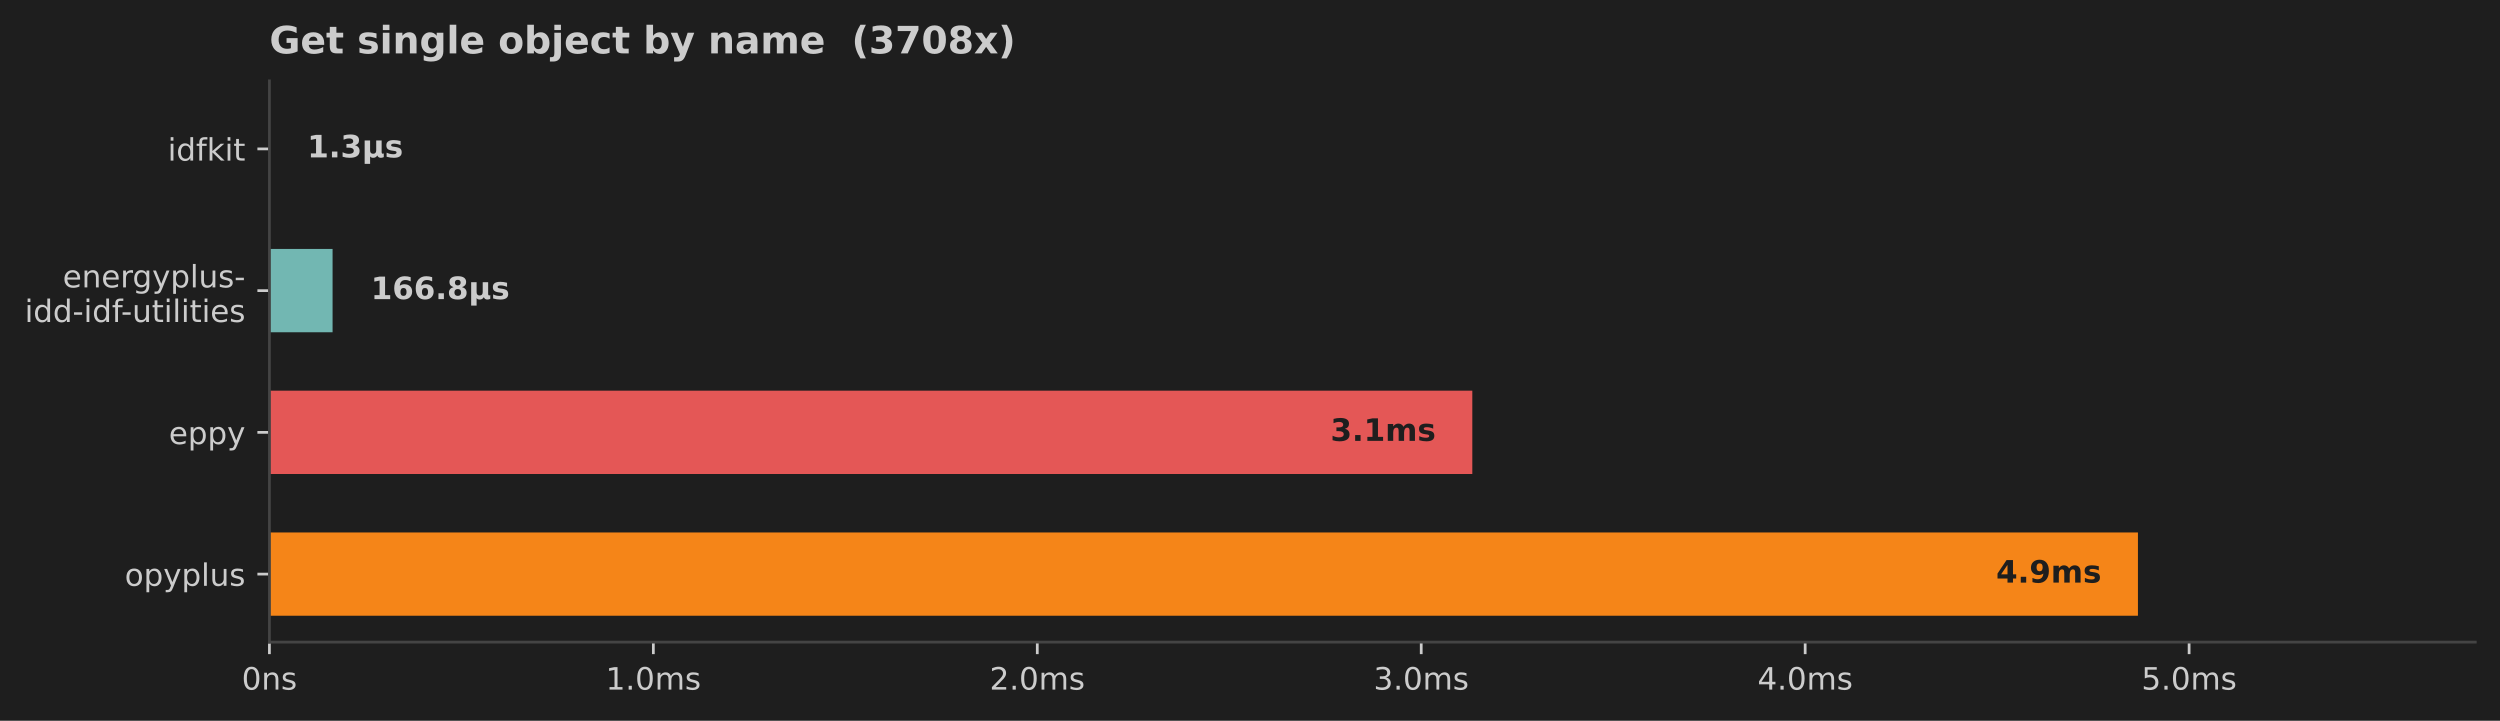
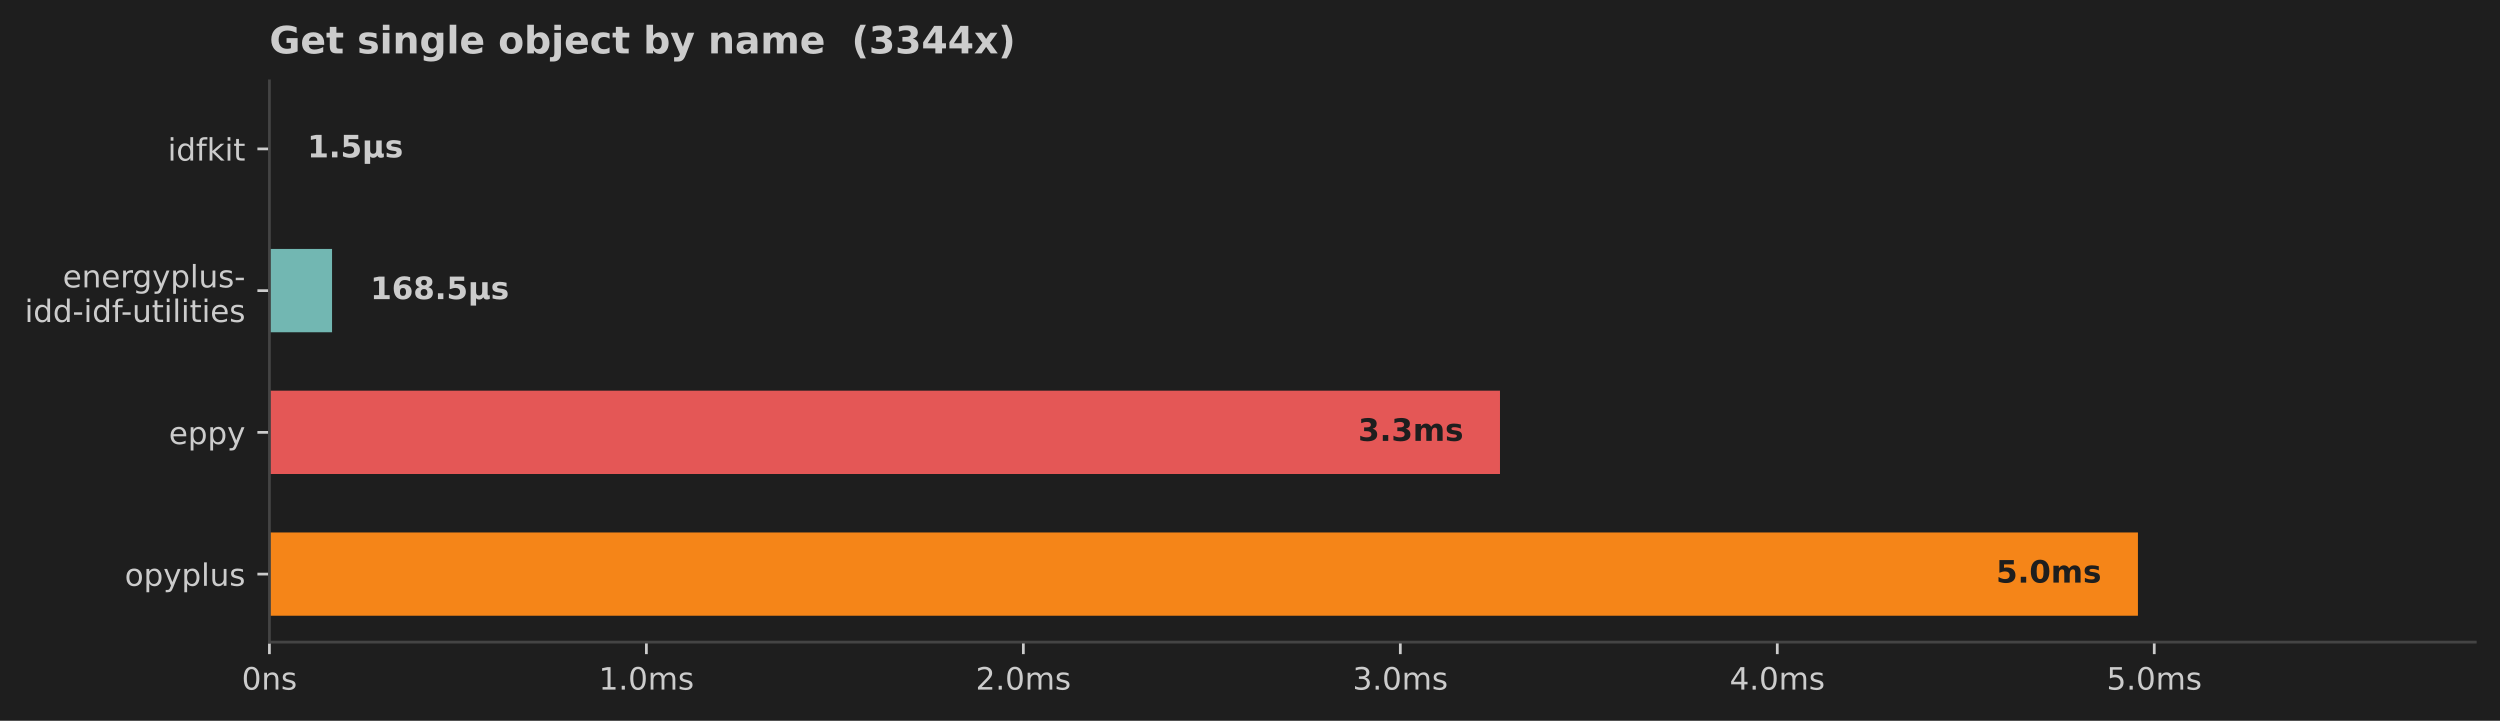
<svg xmlns="http://www.w3.org/2000/svg" xmlns:xlink="http://www.w3.org/1999/xlink" width="728.4pt" height="210pt" viewBox="0 0 728.4 210" version="1.1">
  <defs>
    <style type="text/css">*{stroke-linejoin: round; stroke-linecap: butt}</style>
  </defs>
  <g id="figure_1">
    <g id="patch_1">
      <path d="M 0 210 L 728.4 210 L 728.4 -0 L 0 -0 z " style="fill: #1e1e1e" />
    </g>
    <g id="axes_1">
      <g id="patch_2">
        <path d="M 78.497 187.089 L 721.2 187.089 L 721.2 23.558 L 78.497 23.558 z " style="fill: #1e1e1e" />
      </g>
      <g id="patch_3">
-         <path d="M 78.497 30.992 L 78.643 30.992 L 78.643 55.769 L 78.497 55.769 z " clip-path="url(#pe16ca7ec31)" style="fill: #4c78a8; stroke: #1e1e1e; stroke-width: 0.5; stroke-linejoin: miter" />
+         <path d="M 78.497 30.992 L 78.659 30.992 L 78.659 55.769 L 78.497 55.769 z " clip-path="url(#pc813be7f91)" style="fill: #4c78a8; stroke: #1e1e1e; stroke-width: 0.5; stroke-linejoin: miter" />
      </g>
      <g id="patch_4">
-         <path d="M 78.497 72.287 L 97.15 72.287 L 97.15 97.065 L 78.497 97.065 z " clip-path="url(#pe16ca7ec31)" style="fill: #72b7b2; stroke: #1e1e1e; stroke-width: 0.5; stroke-linejoin: miter" />
+         <path d="M 78.497 72.287 L 96.998 72.287 L 96.998 97.065 L 78.497 97.065 z " clip-path="url(#pc813be7f91)" style="fill: #72b7b2; stroke: #1e1e1e; stroke-width: 0.5; stroke-linejoin: miter" />
      </g>
      <g id="patch_5">
-         <path d="M 78.497 113.583 L 429.224 113.583 L 429.224 138.36 L 78.497 138.36 z " clip-path="url(#pe16ca7ec31)" style="fill: #e45756; stroke: #1e1e1e; stroke-width: 0.5; stroke-linejoin: miter" />
+         <path d="M 78.497 113.583 L 437.286 113.583 L 437.286 138.36 L 78.497 138.36 z " clip-path="url(#pc813be7f91)" style="fill: #e45756; stroke: #1e1e1e; stroke-width: 0.5; stroke-linejoin: miter" />
      </g>
      <g id="patch_6">
-         <path d="M 78.497 154.879 L 623.16 154.879 L 623.16 179.656 L 78.497 179.656 z " clip-path="url(#pe16ca7ec31)" style="fill: #f58518; stroke: #1e1e1e; stroke-width: 0.5; stroke-linejoin: miter" />
+         <path d="M 78.497 154.879 L 623.16 154.879 L 623.16 179.656 L 78.497 179.656 z " clip-path="url(#pc813be7f91)" style="fill: #f58518; stroke: #1e1e1e; stroke-width: 0.5; stroke-linejoin: miter" />
      </g>
      <g id="matplotlib.axis_1">
        <g id="xtick_1">
          <g id="line2d_1">
            <defs>
-               <path id="m405a6fb493" d="M 0 0 L 0 3.5 " style="stroke: #cccccc; stroke-width: 0.8" />
+               <path id="m9920b7fbab" d="M 0 0 L 0 3.5 " style="stroke: #cccccc; stroke-width: 0.8" />
            </defs>
            <g>
-               <use xlink:href="#m405a6fb493" x="78.497" y="187.089" style="fill: #cccccc; stroke: #cccccc; stroke-width: 0.8" />
+               <use xlink:href="#m9920b7fbab" x="78.497" y="187.089" style="fill: #cccccc; stroke: #cccccc; stroke-width: 0.8" />
            </g>
          </g>
          <g id="text_1">
            <g style="fill: #cccccc" transform="translate(70.43734 200.9278) scale(0.09 -0.09)">
              <defs>
                <path id="DejaVuSans-30" d="M 2034 4250 Q 1547 4250 1301 3770 Q 1056 3291 1056 2328 Q 1056 1369 1301 889 Q 1547 409 2034 409 Q 2525 409 2770 889 Q 3016 1369 3016 2328 Q 3016 3291 2770 3770 Q 2525 4250 2034 4250 z M 2034 4750 Q 2819 4750 3233 4129 Q 3647 3509 3647 2328 Q 3647 1150 3233 529 Q 2819 -91 2034 -91 Q 1250 -91 836 529 Q 422 1150 422 2328 Q 422 3509 836 4129 Q 1250 4750 2034 4750 z " transform="scale(0.015625)" />
                <path id="DejaVuSans-6e" d="M 3513 2113 L 3513 0 L 2938 0 L 2938 2094 Q 2938 2591 2744 2837 Q 2550 3084 2163 3084 Q 1697 3084 1428 2787 Q 1159 2491 1159 1978 L 1159 0 L 581 0 L 581 3500 L 1159 3500 L 1159 2956 Q 1366 3272 1645 3428 Q 1925 3584 2291 3584 Q 2894 3584 3203 3211 Q 3513 2838 3513 2113 z " transform="scale(0.015625)" />
                <path id="DejaVuSans-73" d="M 2834 3397 L 2834 2853 Q 2591 2978 2328 3040 Q 2066 3103 1784 3103 Q 1356 3103 1142 2972 Q 928 2841 928 2578 Q 928 2378 1081 2264 Q 1234 2150 1697 2047 L 1894 2003 Q 2506 1872 2764 1633 Q 3022 1394 3022 966 Q 3022 478 2636 193 Q 2250 -91 1575 -91 Q 1294 -91 989 -36 Q 684 19 347 128 L 347 722 Q 666 556 975 473 Q 1284 391 1588 391 Q 1994 391 2212 530 Q 2431 669 2431 922 Q 2431 1156 2273 1281 Q 2116 1406 1581 1522 L 1381 1569 Q 847 1681 609 1914 Q 372 2147 372 2553 Q 372 3047 722 3315 Q 1072 3584 1716 3584 Q 2034 3584 2315 3537 Q 2597 3491 2834 3397 z " transform="scale(0.015625)" />
              </defs>
              <use xlink:href="#DejaVuSans-30" />
              <use xlink:href="#DejaVuSans-6e" transform="translate(63.62305 0)" />
              <use xlink:href="#DejaVuSans-73" transform="translate(127.002 0)" />
            </g>
          </g>
        </g>
        <g id="xtick_2">
          <g id="line2d_2">
            <g>
-               <use xlink:href="#m405a6fb493" x="190.361" y="187.089" style="fill: #cccccc; stroke: #cccccc; stroke-width: 0.8" />
+               <use xlink:href="#m9920b7fbab" x="188.33" y="187.089" style="fill: #cccccc; stroke: #cccccc; stroke-width: 0.8" />
            </g>
          </g>
          <g id="text_2">
-             <g style="fill: #cccccc" transform="translate(176.477 200.9278) scale(0.09 -0.09)">
+             <g style="fill: #cccccc" transform="translate(174.4464 200.9278) scale(0.09 -0.09)">
              <defs>
                <path id="DejaVuSans-31" d="M 794 531 L 1825 531 L 1825 4091 L 703 3866 L 703 4441 L 1819 4666 L 2450 4666 L 2450 531 L 3481 531 L 3481 0 L 794 0 L 794 531 z " transform="scale(0.015625)" />
                <path id="DejaVuSans-2e" d="M 684 794 L 1344 794 L 1344 0 L 684 0 L 684 794 z " transform="scale(0.015625)" />
                <path id="DejaVuSans-6d" d="M 3328 2828 Q 3544 3216 3844 3400 Q 4144 3584 4550 3584 Q 5097 3584 5394 3201 Q 5691 2819 5691 2113 L 5691 0 L 5113 0 L 5113 2094 Q 5113 2597 4934 2840 Q 4756 3084 4391 3084 Q 3944 3084 3684 2787 Q 3425 2491 3425 1978 L 3425 0 L 2847 0 L 2847 2094 Q 2847 2600 2669 2842 Q 2491 3084 2119 3084 Q 1678 3084 1418 2786 Q 1159 2488 1159 1978 L 1159 0 L 581 0 L 581 3500 L 1159 3500 L 1159 2956 Q 1356 3278 1631 3431 Q 1906 3584 2284 3584 Q 2666 3584 2933 3390 Q 3200 3197 3328 2828 z " transform="scale(0.015625)" />
              </defs>
              <use xlink:href="#DejaVuSans-31" />
              <use xlink:href="#DejaVuSans-2e" transform="translate(63.62305 0)" />
              <use xlink:href="#DejaVuSans-30" transform="translate(95.41016 0)" />
              <use xlink:href="#DejaVuSans-6d" transform="translate(159.0332 0)" />
              <use xlink:href="#DejaVuSans-73" transform="translate(256.4453 0)" />
            </g>
          </g>
        </g>
        <g id="xtick_3">
          <g id="line2d_3">
            <g>
-               <use xlink:href="#m405a6fb493" x="302.225" y="187.089" style="fill: #cccccc; stroke: #cccccc; stroke-width: 0.8" />
+               <use xlink:href="#m9920b7fbab" x="298.164" y="187.089" style="fill: #cccccc; stroke: #cccccc; stroke-width: 0.8" />
            </g>
          </g>
          <g id="text_3">
-             <g style="fill: #cccccc" transform="translate(288.3413 200.9278) scale(0.09 -0.09)">
+             <g style="fill: #cccccc" transform="translate(284.2801 200.9278) scale(0.09 -0.09)">
              <defs>
                <path id="DejaVuSans-32" d="M 1228 531 L 3431 531 L 3431 0 L 469 0 L 469 531 Q 828 903 1448 1529 Q 2069 2156 2228 2338 Q 2531 2678 2651 2914 Q 2772 3150 2772 3378 Q 2772 3750 2511 3984 Q 2250 4219 1831 4219 Q 1534 4219 1204 4116 Q 875 4013 500 3803 L 500 4441 Q 881 4594 1212 4672 Q 1544 4750 1819 4750 Q 2544 4750 2975 4387 Q 3406 4025 3406 3419 Q 3406 3131 3298 2873 Q 3191 2616 2906 2266 Q 2828 2175 2409 1742 Q 1991 1309 1228 531 z " transform="scale(0.015625)" />
              </defs>
              <use xlink:href="#DejaVuSans-32" />
              <use xlink:href="#DejaVuSans-2e" transform="translate(63.62305 0)" />
              <use xlink:href="#DejaVuSans-30" transform="translate(95.41016 0)" />
              <use xlink:href="#DejaVuSans-6d" transform="translate(159.0332 0)" />
              <use xlink:href="#DejaVuSans-73" transform="translate(256.4453 0)" />
            </g>
          </g>
        </g>
        <g id="xtick_4">
          <g id="line2d_4">
            <g>
-               <use xlink:href="#m405a6fb493" x="414.089" y="187.089" style="fill: #cccccc; stroke: #cccccc; stroke-width: 0.8" />
+               <use xlink:href="#m9920b7fbab" x="407.998" y="187.089" style="fill: #cccccc; stroke: #cccccc; stroke-width: 0.8" />
            </g>
          </g>
          <g id="text_4">
-             <g style="fill: #cccccc" transform="translate(400.2056 200.9278) scale(0.09 -0.09)">
+             <g style="fill: #cccccc" transform="translate(394.1138 200.9278) scale(0.09 -0.09)">
              <defs>
                <path id="DejaVuSans-33" d="M 2597 2516 Q 3050 2419 3304 2112 Q 3559 1806 3559 1356 Q 3559 666 3084 287 Q 2609 -91 1734 -91 Q 1441 -91 1130 -33 Q 819 25 488 141 L 488 750 Q 750 597 1062 519 Q 1375 441 1716 441 Q 2309 441 2620 675 Q 2931 909 2931 1356 Q 2931 1769 2642 2001 Q 2353 2234 1838 2234 L 1294 2234 L 1294 2753 L 1863 2753 Q 2328 2753 2575 2939 Q 2822 3125 2822 3475 Q 2822 3834 2567 4026 Q 2313 4219 1838 4219 Q 1578 4219 1281 4162 Q 984 4106 628 3988 L 628 4550 Q 988 4650 1302 4700 Q 1616 4750 1894 4750 Q 2613 4750 3031 4423 Q 3450 4097 3450 3541 Q 3450 3153 3228 2886 Q 3006 2619 2597 2516 z " transform="scale(0.015625)" />
              </defs>
              <use xlink:href="#DejaVuSans-33" />
              <use xlink:href="#DejaVuSans-2e" transform="translate(63.62305 0)" />
              <use xlink:href="#DejaVuSans-30" transform="translate(95.41016 0)" />
              <use xlink:href="#DejaVuSans-6d" transform="translate(159.0332 0)" />
              <use xlink:href="#DejaVuSans-73" transform="translate(256.4453 0)" />
            </g>
          </g>
        </g>
        <g id="xtick_5">
          <g id="line2d_5">
            <g>
-               <use xlink:href="#m405a6fb493" x="525.954" y="187.089" style="fill: #cccccc; stroke: #cccccc; stroke-width: 0.8" />
+               <use xlink:href="#m9920b7fbab" x="517.831" y="187.089" style="fill: #cccccc; stroke: #cccccc; stroke-width: 0.8" />
            </g>
          </g>
          <g id="text_5">
-             <g style="fill: #cccccc" transform="translate(512.0699 200.9278) scale(0.09 -0.09)">
+             <g style="fill: #cccccc" transform="translate(503.9475 200.9278) scale(0.09 -0.09)">
              <defs>
                <path id="DejaVuSans-34" d="M 2419 4116 L 825 1625 L 2419 1625 L 2419 4116 z M 2253 4666 L 3047 4666 L 3047 1625 L 3713 1625 L 3713 1100 L 3047 1100 L 3047 0 L 2419 0 L 2419 1100 L 313 1100 L 313 1709 L 2253 4666 z " transform="scale(0.015625)" />
              </defs>
              <use xlink:href="#DejaVuSans-34" />
              <use xlink:href="#DejaVuSans-2e" transform="translate(63.62305 0)" />
              <use xlink:href="#DejaVuSans-30" transform="translate(95.41016 0)" />
              <use xlink:href="#DejaVuSans-6d" transform="translate(159.0332 0)" />
              <use xlink:href="#DejaVuSans-73" transform="translate(256.4453 0)" />
            </g>
          </g>
        </g>
        <g id="xtick_6">
          <g id="line2d_6">
            <g>
-               <use xlink:href="#m405a6fb493" x="637.818" y="187.089" style="fill: #cccccc; stroke: #cccccc; stroke-width: 0.8" />
+               <use xlink:href="#m9920b7fbab" x="627.665" y="187.089" style="fill: #cccccc; stroke: #cccccc; stroke-width: 0.8" />
            </g>
          </g>
          <g id="text_6">
-             <g style="fill: #cccccc" transform="translate(623.9342 200.9278) scale(0.09 -0.09)">
+             <g style="fill: #cccccc" transform="translate(613.7812 200.9278) scale(0.09 -0.09)">
              <defs>
                <path id="DejaVuSans-35" d="M 691 4666 L 3169 4666 L 3169 4134 L 1269 4134 L 1269 2991 Q 1406 3038 1543 3061 Q 1681 3084 1819 3084 Q 2600 3084 3056 2656 Q 3513 2228 3513 1497 Q 3513 744 3044 326 Q 2575 -91 1722 -91 Q 1428 -91 1123 -41 Q 819 9 494 109 L 494 744 Q 775 591 1075 516 Q 1375 441 1709 441 Q 2250 441 2565 725 Q 2881 1009 2881 1497 Q 2881 1984 2565 2268 Q 2250 2553 1709 2553 Q 1456 2553 1204 2497 Q 953 2441 691 2322 L 691 4666 z " transform="scale(0.015625)" />
              </defs>
              <use xlink:href="#DejaVuSans-35" />
              <use xlink:href="#DejaVuSans-2e" transform="translate(63.62305 0)" />
              <use xlink:href="#DejaVuSans-30" transform="translate(95.41016 0)" />
              <use xlink:href="#DejaVuSans-6d" transform="translate(159.0332 0)" />
              <use xlink:href="#DejaVuSans-73" transform="translate(256.4453 0)" />
            </g>
          </g>
        </g>
      </g>
      <g id="matplotlib.axis_2">
        <g id="ytick_1">
          <g id="line2d_7">
            <defs>
-               <path id="m59f6a92b0b" d="M 0 0 L -3.5 0 " style="stroke: #cccccc; stroke-width: 0.8" />
+               <path id="m7df7142147" d="M 0 0 L -3.5 0 " style="stroke: #cccccc; stroke-width: 0.8" />
            </defs>
            <g>
-               <use xlink:href="#m59f6a92b0b" x="78.497" y="43.38" style="fill: #cccccc; stroke: #cccccc; stroke-width: 0.8" />
+               <use xlink:href="#m7df7142147" x="78.497" y="43.38" style="fill: #cccccc; stroke: #cccccc; stroke-width: 0.8" />
            </g>
          </g>
          <g id="text_7">
            <g style="fill: #cccccc" transform="translate(48.87422 46.79951) scale(0.09 -0.09)">
              <defs>
                <path id="DejaVuSans-69" d="M 603 3500 L 1178 3500 L 1178 0 L 603 0 L 603 3500 z M 603 4863 L 1178 4863 L 1178 4134 L 603 4134 L 603 4863 z " transform="scale(0.015625)" />
                <path id="DejaVuSans-64" d="M 2906 2969 L 2906 4863 L 3481 4863 L 3481 0 L 2906 0 L 2906 525 Q 2725 213 2448 61 Q 2172 -91 1784 -91 Q 1150 -91 751 415 Q 353 922 353 1747 Q 353 2572 751 3078 Q 1150 3584 1784 3584 Q 2172 3584 2448 3432 Q 2725 3281 2906 2969 z M 947 1747 Q 947 1113 1208 752 Q 1469 391 1925 391 Q 2381 391 2643 752 Q 2906 1113 2906 1747 Q 2906 2381 2643 2742 Q 2381 3103 1925 3103 Q 1469 3103 1208 2742 Q 947 2381 947 1747 z " transform="scale(0.015625)" />
                <path id="DejaVuSans-66" d="M 2375 4863 L 2375 4384 L 1825 4384 Q 1516 4384 1395 4259 Q 1275 4134 1275 3809 L 1275 3500 L 2222 3500 L 2222 3053 L 1275 3053 L 1275 0 L 697 0 L 697 3053 L 147 3053 L 147 3500 L 697 3500 L 697 3744 Q 697 4328 969 4595 Q 1241 4863 1831 4863 L 2375 4863 z " transform="scale(0.015625)" />
                <path id="DejaVuSans-6b" d="M 581 4863 L 1159 4863 L 1159 1991 L 2875 3500 L 3609 3500 L 1753 1863 L 3688 0 L 2938 0 L 1159 1709 L 1159 0 L 581 0 L 581 4863 z " transform="scale(0.015625)" />
                <path id="DejaVuSans-74" d="M 1172 4494 L 1172 3500 L 2356 3500 L 2356 3053 L 1172 3053 L 1172 1153 Q 1172 725 1289 603 Q 1406 481 1766 481 L 2356 481 L 2356 0 L 1766 0 Q 1100 0 847 248 Q 594 497 594 1153 L 594 3053 L 172 3053 L 172 3500 L 594 3500 L 594 4494 L 1172 4494 z " transform="scale(0.015625)" />
              </defs>
              <use xlink:href="#DejaVuSans-69" />
              <use xlink:href="#DejaVuSans-64" transform="translate(27.7832 0)" />
              <use xlink:href="#DejaVuSans-66" transform="translate(91.25977 0)" />
              <use xlink:href="#DejaVuSans-6b" transform="translate(126.4648 0)" />
              <use xlink:href="#DejaVuSans-69" transform="translate(184.375 0)" />
              <use xlink:href="#DejaVuSans-74" transform="translate(212.1582 0)" />
            </g>
          </g>
        </g>
        <g id="ytick_2">
          <g id="line2d_8">
            <g>
-               <use xlink:href="#m59f6a92b0b" x="78.497" y="84.676" style="fill: #cccccc; stroke: #cccccc; stroke-width: 0.8" />
+               <use xlink:href="#m7df7142147" x="78.497" y="84.676" style="fill: #cccccc; stroke: #cccccc; stroke-width: 0.8" />
            </g>
          </g>
          <g id="text_8">
            <g style="fill: #cccccc" transform="translate(18.28125 83.74004) scale(0.09 -0.09)">
              <defs>
                <path id="DejaVuSans-65" d="M 3597 1894 L 3597 1613 L 953 1613 Q 991 1019 1311 708 Q 1631 397 2203 397 Q 2534 397 2845 478 Q 3156 559 3463 722 L 3463 178 Q 3153 47 2828 -22 Q 2503 -91 2169 -91 Q 1331 -91 842 396 Q 353 884 353 1716 Q 353 2575 817 3079 Q 1281 3584 2069 3584 Q 2775 3584 3186 3129 Q 3597 2675 3597 1894 z M 3022 2063 Q 3016 2534 2758 2815 Q 2500 3097 2075 3097 Q 1594 3097 1305 2825 Q 1016 2553 972 2059 L 3022 2063 z " transform="scale(0.015625)" />
                <path id="DejaVuSans-72" d="M 2631 2963 Q 2534 3019 2420 3045 Q 2306 3072 2169 3072 Q 1681 3072 1420 2755 Q 1159 2438 1159 1844 L 1159 0 L 581 0 L 581 3500 L 1159 3500 L 1159 2956 Q 1341 3275 1631 3429 Q 1922 3584 2338 3584 Q 2397 3584 2469 3576 Q 2541 3569 2628 3553 L 2631 2963 z " transform="scale(0.015625)" />
                <path id="DejaVuSans-67" d="M 2906 1791 Q 2906 2416 2648 2759 Q 2391 3103 1925 3103 Q 1463 3103 1205 2759 Q 947 2416 947 1791 Q 947 1169 1205 825 Q 1463 481 1925 481 Q 2391 481 2648 825 Q 2906 1169 2906 1791 z M 3481 434 Q 3481 -459 3084 -895 Q 2688 -1331 1869 -1331 Q 1566 -1331 1297 -1286 Q 1028 -1241 775 -1147 L 775 -588 Q 1028 -725 1275 -790 Q 1522 -856 1778 -856 Q 2344 -856 2625 -561 Q 2906 -266 2906 331 L 2906 616 Q 2728 306 2450 153 Q 2172 0 1784 0 Q 1141 0 747 490 Q 353 981 353 1791 Q 353 2603 747 3093 Q 1141 3584 1784 3584 Q 2172 3584 2450 3431 Q 2728 3278 2906 2969 L 2906 3500 L 3481 3500 L 3481 434 z " transform="scale(0.015625)" />
                <path id="DejaVuSans-79" d="M 2059 -325 Q 1816 -950 1584 -1140 Q 1353 -1331 966 -1331 L 506 -1331 L 506 -850 L 844 -850 Q 1081 -850 1212 -737 Q 1344 -625 1503 -206 L 1606 56 L 191 3500 L 800 3500 L 1894 763 L 2988 3500 L 3597 3500 L 2059 -325 z " transform="scale(0.015625)" />
                <path id="DejaVuSans-70" d="M 1159 525 L 1159 -1331 L 581 -1331 L 581 3500 L 1159 3500 L 1159 2969 Q 1341 3281 1617 3432 Q 1894 3584 2278 3584 Q 2916 3584 3314 3078 Q 3713 2572 3713 1747 Q 3713 922 3314 415 Q 2916 -91 2278 -91 Q 1894 -91 1617 61 Q 1341 213 1159 525 z M 3116 1747 Q 3116 2381 2855 2742 Q 2594 3103 2138 3103 Q 1681 3103 1420 2742 Q 1159 2381 1159 1747 Q 1159 1113 1420 752 Q 1681 391 2138 391 Q 2594 391 2855 752 Q 3116 1113 3116 1747 z " transform="scale(0.015625)" />
                <path id="DejaVuSans-6c" d="M 603 4863 L 1178 4863 L 1178 0 L 603 0 L 603 4863 z " transform="scale(0.015625)" />
                <path id="DejaVuSans-75" d="M 544 1381 L 544 3500 L 1119 3500 L 1119 1403 Q 1119 906 1312 657 Q 1506 409 1894 409 Q 2359 409 2629 706 Q 2900 1003 2900 1516 L 2900 3500 L 3475 3500 L 3475 0 L 2900 0 L 2900 538 Q 2691 219 2414 64 Q 2138 -91 1772 -91 Q 1169 -91 856 284 Q 544 659 544 1381 z M 1991 3584 L 1991 3584 z " transform="scale(0.015625)" />
                <path id="DejaVuSans-2d" d="M 313 2009 L 1997 2009 L 1997 1497 L 313 1497 L 313 2009 z " transform="scale(0.015625)" />
              </defs>
              <use xlink:href="#DejaVuSans-65" />
              <use xlink:href="#DejaVuSans-6e" transform="translate(61.52344 0)" />
              <use xlink:href="#DejaVuSans-65" transform="translate(124.9023 0)" />
              <use xlink:href="#DejaVuSans-72" transform="translate(186.4258 0)" />
              <use xlink:href="#DejaVuSans-67" transform="translate(225.7891 0)" />
              <use xlink:href="#DejaVuSans-79" transform="translate(289.2656 0)" />
              <use xlink:href="#DejaVuSans-70" transform="translate(348.4453 0)" />
              <use xlink:href="#DejaVuSans-6c" transform="translate(411.9219 0)" />
              <use xlink:href="#DejaVuSans-75" transform="translate(439.7051 0)" />
              <use xlink:href="#DejaVuSans-73" transform="translate(503.084 0)" />
              <use xlink:href="#DejaVuSans-2d" transform="translate(555.1836 0)" />
            </g>
            <g style="fill: #cccccc" transform="translate(7.2 93.81807) scale(0.09 -0.09)">
              <use xlink:href="#DejaVuSans-69" />
              <use xlink:href="#DejaVuSans-64" transform="translate(27.7832 0)" />
              <use xlink:href="#DejaVuSans-64" transform="translate(91.25977 0)" />
              <use xlink:href="#DejaVuSans-2d" transform="translate(154.7363 0)" />
              <use xlink:href="#DejaVuSans-69" transform="translate(190.8203 0)" />
              <use xlink:href="#DejaVuSans-64" transform="translate(218.6035 0)" />
              <use xlink:href="#DejaVuSans-66" transform="translate(282.0801 0)" />
              <use xlink:href="#DejaVuSans-2d" transform="translate(311.7852 0)" />
              <use xlink:href="#DejaVuSans-75" transform="translate(347.8691 0)" />
              <use xlink:href="#DejaVuSans-74" transform="translate(411.248 0)" />
              <use xlink:href="#DejaVuSans-69" transform="translate(450.457 0)" />
              <use xlink:href="#DejaVuSans-6c" transform="translate(478.2402 0)" />
              <use xlink:href="#DejaVuSans-69" transform="translate(506.0234 0)" />
              <use xlink:href="#DejaVuSans-74" transform="translate(533.8066 0)" />
              <use xlink:href="#DejaVuSans-69" transform="translate(573.0156 0)" />
              <use xlink:href="#DejaVuSans-65" transform="translate(600.7988 0)" />
              <use xlink:href="#DejaVuSans-73" transform="translate(662.3223 0)" />
            </g>
          </g>
        </g>
        <g id="ytick_3">
          <g id="line2d_9">
            <g>
-               <use xlink:href="#m59f6a92b0b" x="78.497" y="125.972" style="fill: #cccccc; stroke: #cccccc; stroke-width: 0.8" />
+               <use xlink:href="#m7df7142147" x="78.497" y="125.972" style="fill: #cccccc; stroke: #cccccc; stroke-width: 0.8" />
            </g>
          </g>
          <g id="text_9">
            <g style="fill: #cccccc" transform="translate(49.20469 129.3909) scale(0.09 -0.09)">
              <use xlink:href="#DejaVuSans-65" />
              <use xlink:href="#DejaVuSans-70" transform="translate(61.52344 0)" />
              <use xlink:href="#DejaVuSans-70" transform="translate(125 0)" />
              <use xlink:href="#DejaVuSans-79" transform="translate(188.4766 0)" />
            </g>
          </g>
        </g>
        <g id="ytick_4">
          <g id="line2d_10">
            <g>
-               <use xlink:href="#m59f6a92b0b" x="78.497" y="167.267" style="fill: #cccccc; stroke: #cccccc; stroke-width: 0.8" />
+               <use xlink:href="#m7df7142147" x="78.497" y="167.267" style="fill: #cccccc; stroke: #cccccc; stroke-width: 0.8" />
            </g>
          </g>
          <g id="text_10">
            <g style="fill: #cccccc" transform="translate(36.34313 170.6866) scale(0.09 -0.09)">
              <defs>
                <path id="DejaVuSans-6f" d="M 1959 3097 Q 1497 3097 1228 2736 Q 959 2375 959 1747 Q 959 1119 1226 758 Q 1494 397 1959 397 Q 2419 397 2687 759 Q 2956 1122 2956 1747 Q 2956 2369 2687 2733 Q 2419 3097 1959 3097 z M 1959 3584 Q 2709 3584 3137 3096 Q 3566 2609 3566 1747 Q 3566 888 3137 398 Q 2709 -91 1959 -91 Q 1206 -91 779 398 Q 353 888 353 1747 Q 353 2609 779 3096 Q 1206 3584 1959 3584 z " transform="scale(0.015625)" />
              </defs>
              <use xlink:href="#DejaVuSans-6f" />
              <use xlink:href="#DejaVuSans-70" transform="translate(61.18164 0)" />
              <use xlink:href="#DejaVuSans-79" transform="translate(124.6582 0)" />
              <use xlink:href="#DejaVuSans-70" transform="translate(183.8379 0)" />
              <use xlink:href="#DejaVuSans-6c" transform="translate(247.3145 0)" />
              <use xlink:href="#DejaVuSans-75" transform="translate(275.0977 0)" />
              <use xlink:href="#DejaVuSans-73" transform="translate(338.4766 0)" />
            </g>
          </g>
        </g>
      </g>
      <g id="patch_7">
        <path d="M 78.497 187.089 L 78.497 23.558 " style="fill: none; stroke: #444444; stroke-width: 0.8; stroke-linejoin: miter; stroke-linecap: square" />
      </g>
      <g id="patch_8">
        <path d="M 78.497 187.089 L 721.2 187.089 " style="fill: none; stroke: #444444; stroke-width: 0.8; stroke-linejoin: miter; stroke-linecap: square" />
      </g>
      <g id="text_11">
-         <g style="fill: #cccccc" transform="translate(89.53671 45.85381) scale(0.09 -0.09)">
+         <g style="fill: #cccccc" transform="translate(89.55272 45.85381) scale(0.09 -0.09)">
          <defs>
            <path id="DejaVuSans-Bold-31" d="M 750 831 L 1813 831 L 1813 3847 L 722 3622 L 722 4441 L 1806 4666 L 2950 4666 L 2950 831 L 4013 831 L 4013 0 L 750 0 L 750 831 z " transform="scale(0.015625)" />
            <path id="DejaVuSans-Bold-2e" d="M 653 1209 L 1778 1209 L 1778 0 L 653 0 L 653 1209 z " transform="scale(0.015625)" />
-             <path id="DejaVuSans-Bold-33" d="M 2981 2516 Q 3453 2394 3698 2092 Q 3944 1791 3944 1325 Q 3944 631 3412 270 Q 2881 -91 1863 -91 Q 1503 -91 1142 -33 Q 781 25 428 141 L 428 1069 Q 766 900 1098 814 Q 1431 728 1753 728 Q 2231 728 2486 893 Q 2741 1059 2741 1369 Q 2741 1688 2480 1852 Q 2219 2016 1709 2016 L 1228 2016 L 1228 2791 L 1734 2791 Q 2188 2791 2409 2933 Q 2631 3075 2631 3366 Q 2631 3634 2415 3781 Q 2200 3928 1806 3928 Q 1516 3928 1219 3862 Q 922 3797 628 3669 L 628 4550 Q 984 4650 1334 4700 Q 1684 4750 2022 4750 Q 2931 4750 3382 4451 Q 3834 4153 3834 3553 Q 3834 3144 3618 2883 Q 3403 2622 2981 2516 z " transform="scale(0.015625)" />
+             <path id="DejaVuSans-Bold-35" d="M 678 4666 L 3669 4666 L 3669 3781 L 1638 3781 L 1638 3059 Q 1775 3097 1914 3117 Q 2053 3138 2203 3138 Q 3056 3138 3531 2711 Q 4006 2284 4006 1522 Q 4006 766 3489 337 Q 2972 -91 2053 -91 Q 1656 -91 1267 -14 Q 878 63 494 219 L 494 1166 Q 875 947 1217 837 Q 1559 728 1863 728 Q 2300 728 2551 942 Q 2803 1156 2803 1522 Q 2803 1891 2551 2103 Q 2300 2316 1863 2316 Q 1603 2316 1309 2248 Q 1016 2181 678 2041 L 678 4666 z " transform="scale(0.015625)" />
            <path id="DejaVuSans-Bold-b5" d="M 544 -1338 L 544 3500 L 1672 3500 L 1672 1466 Q 1672 1103 1828 926 Q 1984 750 2303 750 Q 2625 750 2781 926 Q 2938 1103 2938 1466 L 2938 3500 L 4063 3500 L 4063 1159 Q 4063 938 4114 850 Q 4166 763 4288 763 Q 4344 763 4395 778 Q 4447 794 4506 831 L 4506 50 Q 4341 -22 4195 -56 Q 4050 -91 3909 -91 Q 3631 -91 3454 26 Q 3278 144 3169 403 Q 3022 156 2811 32 Q 2600 -91 2322 -91 Q 2091 -91 1928 -17 Q 1766 56 1672 206 L 1672 -1338 L 544 -1338 z " transform="scale(0.015625)" />
            <path id="DejaVuSans-Bold-73" d="M 3272 3391 L 3272 2541 Q 2913 2691 2578 2766 Q 2244 2841 1947 2841 Q 1628 2841 1473 2761 Q 1319 2681 1319 2516 Q 1319 2381 1436 2309 Q 1553 2238 1856 2203 L 2053 2175 Q 2913 2066 3209 1816 Q 3506 1566 3506 1031 Q 3506 472 3093 190 Q 2681 -91 1863 -91 Q 1516 -91 1145 -36 Q 775 19 384 128 L 384 978 Q 719 816 1070 734 Q 1422 653 1784 653 Q 2113 653 2278 743 Q 2444 834 2444 1013 Q 2444 1163 2330 1236 Q 2216 1309 1875 1350 L 1678 1375 Q 931 1469 631 1722 Q 331 1975 331 2491 Q 331 3047 712 3315 Q 1094 3584 1881 3584 Q 2191 3584 2531 3537 Q 2872 3491 3272 3391 z " transform="scale(0.015625)" />
          </defs>
          <use xlink:href="#DejaVuSans-Bold-31" />
          <use xlink:href="#DejaVuSans-Bold-2e" transform="translate(69.58008 0)" />
-           <use xlink:href="#DejaVuSans-Bold-33" transform="translate(107.5684 0)" />
+           <use xlink:href="#DejaVuSans-Bold-35" transform="translate(107.5684 0)" />
          <use xlink:href="#DejaVuSans-Bold-b5" transform="translate(177.1484 0)" />
          <use xlink:href="#DejaVuSans-Bold-73" transform="translate(250.7324 0)" />
        </g>
      </g>
      <g id="text_12">
-         <g style="fill: #cccccc" transform="translate(108.0435 87.14949) scale(0.09 -0.09)">
+         <g style="fill: #cccccc" transform="translate(107.8915 87.14949) scale(0.09 -0.09)">
          <defs>
            <path id="DejaVuSans-Bold-36" d="M 2316 2303 Q 2000 2303 1842 2098 Q 1684 1894 1684 1484 Q 1684 1075 1842 870 Q 2000 666 2316 666 Q 2634 666 2792 870 Q 2950 1075 2950 1484 Q 2950 1894 2792 2098 Q 2634 2303 2316 2303 z M 3803 4544 L 3803 3681 Q 3506 3822 3243 3889 Q 2981 3956 2731 3956 Q 2194 3956 1894 3657 Q 1594 3359 1544 2772 Q 1750 2925 1990 3001 Q 2231 3078 2516 3078 Q 3231 3078 3670 2659 Q 4109 2241 4109 1563 Q 4109 813 3618 361 Q 3128 -91 2303 -91 Q 1394 -91 895 523 Q 397 1138 397 2266 Q 397 3422 980 4083 Q 1563 4744 2578 4744 Q 2900 4744 3203 4694 Q 3506 4644 3803 4544 z " transform="scale(0.015625)" />
            <path id="DejaVuSans-Bold-38" d="M 2228 2088 Q 1891 2088 1709 1903 Q 1528 1719 1528 1375 Q 1528 1031 1709 848 Q 1891 666 2228 666 Q 2563 666 2741 848 Q 2919 1031 2919 1375 Q 2919 1722 2741 1905 Q 2563 2088 2228 2088 z M 1350 2484 Q 925 2613 709 2878 Q 494 3144 494 3541 Q 494 4131 934 4440 Q 1375 4750 2228 4750 Q 3075 4750 3515 4442 Q 3956 4134 3956 3541 Q 3956 3144 3739 2878 Q 3522 2613 3097 2484 Q 3572 2353 3814 2058 Q 4056 1763 4056 1313 Q 4056 619 3595 264 Q 3134 -91 2228 -91 Q 1319 -91 855 264 Q 391 619 391 1313 Q 391 1763 633 2058 Q 875 2353 1350 2484 z M 1631 3419 Q 1631 3141 1786 2991 Q 1941 2841 2228 2841 Q 2509 2841 2662 2991 Q 2816 3141 2816 3419 Q 2816 3697 2662 3845 Q 2509 3994 2228 3994 Q 1941 3994 1786 3844 Q 1631 3694 1631 3419 z " transform="scale(0.015625)" />
          </defs>
          <use xlink:href="#DejaVuSans-Bold-31" />
          <use xlink:href="#DejaVuSans-Bold-36" transform="translate(69.58008 0)" />
-           <use xlink:href="#DejaVuSans-Bold-36" transform="translate(139.1602 0)" />
+           <use xlink:href="#DejaVuSans-Bold-38" transform="translate(139.1602 0)" />
          <use xlink:href="#DejaVuSans-Bold-2e" transform="translate(208.7402 0)" />
-           <use xlink:href="#DejaVuSans-Bold-38" transform="translate(246.7285 0)" />
+           <use xlink:href="#DejaVuSans-Bold-35" transform="translate(246.7285 0)" />
          <use xlink:href="#DejaVuSans-Bold-b5" transform="translate(316.3086 0)" />
          <use xlink:href="#DejaVuSans-Bold-73" transform="translate(389.8926 0)" />
        </g>
      </g>
      <g id="text_13">
-         <g style="fill: #1e1e1e" transform="translate(387.6538 128.455) scale(0.09 -0.09)">
-           <defs>
+         <g style="fill: #1e1e1e" transform="translate(395.7149 128.455) scale(0.09 -0.09)">
+           <defs>
+             <path id="DejaVuSans-Bold-33" d="M 2981 2516 Q 3453 2394 3698 2092 Q 3944 1791 3944 1325 Q 3944 631 3412 270 Q 2881 -91 1863 -91 Q 1503 -91 1142 -33 Q 781 25 428 141 L 428 1069 Q 766 900 1098 814 Q 1431 728 1753 728 Q 2231 728 2486 893 Q 2741 1059 2741 1369 Q 2741 1688 2480 1852 Q 2219 2016 1709 2016 L 1228 2016 L 1228 2791 L 1734 2791 Q 2188 2791 2409 2933 Q 2631 3075 2631 3366 Q 2631 3634 2415 3781 Q 2200 3928 1806 3928 Q 1516 3928 1219 3862 Q 922 3797 628 3669 L 628 4550 Q 984 4650 1334 4700 Q 1684 4750 2022 4750 Q 2931 4750 3382 4451 Q 3834 4153 3834 3553 Q 3834 3144 3618 2883 Q 3403 2622 2981 2516 z " transform="scale(0.015625)" />
            <path id="DejaVuSans-Bold-6d" d="M 3781 2919 Q 3994 3244 4286 3414 Q 4578 3584 4928 3584 Q 5531 3584 5847 3212 Q 6163 2841 6163 2131 L 6163 0 L 5038 0 L 5038 1825 Q 5041 1866 5042 1909 Q 5044 1953 5044 2034 Q 5044 2406 4934 2573 Q 4825 2741 4581 2741 Q 4263 2741 4089 2478 Q 3916 2216 3909 1719 L 3909 0 L 2784 0 L 2784 1825 Q 2784 2406 2684 2573 Q 2584 2741 2328 2741 Q 2006 2741 1831 2477 Q 1656 2213 1656 1722 L 1656 0 L 531 0 L 531 3500 L 1656 3500 L 1656 2988 Q 1863 3284 2130 3434 Q 2397 3584 2719 3584 Q 3081 3584 3359 3409 Q 3638 3234 3781 2919 z " transform="scale(0.015625)" />
          </defs>
          <use xlink:href="#DejaVuSans-Bold-33" />
          <use xlink:href="#DejaVuSans-Bold-2e" transform="translate(69.58008 0)" />
-           <use xlink:href="#DejaVuSans-Bold-31" transform="translate(107.5684 0)" />
+           <use xlink:href="#DejaVuSans-Bold-33" transform="translate(107.5684 0)" />
          <use xlink:href="#DejaVuSans-Bold-6d" transform="translate(177.1484 0)" />
          <use xlink:href="#DejaVuSans-Bold-73" transform="translate(281.3477 0)" />
        </g>
      </g>
      <g id="text_14">
        <g style="fill: #1e1e1e" transform="translate(581.5895 169.7507) scale(0.09 -0.09)">
          <defs>
-             <path id="DejaVuSans-Bold-34" d="M 2356 3675 L 1038 1722 L 2356 1722 L 2356 3675 z M 2156 4666 L 3494 4666 L 3494 1722 L 4159 1722 L 4159 850 L 3494 850 L 3494 0 L 2356 0 L 2356 850 L 288 850 L 288 1881 L 2156 4666 z " transform="scale(0.015625)" />
-             <path id="DejaVuSans-Bold-39" d="M 641 103 L 641 966 Q 928 831 1190 764 Q 1453 697 1709 697 Q 2247 697 2547 995 Q 2847 1294 2900 1881 Q 2688 1725 2447 1647 Q 2206 1569 1925 1569 Q 1209 1569 770 1986 Q 331 2403 331 3084 Q 331 3838 820 4291 Q 1309 4744 2131 4744 Q 3044 4744 3544 4128 Q 4044 3513 4044 2388 Q 4044 1231 3459 570 Q 2875 -91 1856 -91 Q 1528 -91 1228 -42 Q 928 6 641 103 z M 2125 2350 Q 2441 2350 2600 2554 Q 2759 2759 2759 3169 Q 2759 3575 2600 3781 Q 2441 3988 2125 3988 Q 1809 3988 1650 3781 Q 1491 3575 1491 3169 Q 1491 2759 1650 2554 Q 1809 2350 2125 2350 z " transform="scale(0.015625)" />
-           </defs>
-           <use xlink:href="#DejaVuSans-Bold-34" />
+             <path id="DejaVuSans-Bold-30" d="M 2944 2338 Q 2944 3213 2780 3570 Q 2616 3928 2228 3928 Q 1841 3928 1675 3570 Q 1509 3213 1509 2338 Q 1509 1453 1675 1090 Q 1841 728 2228 728 Q 2613 728 2778 1090 Q 2944 1453 2944 2338 z M 4147 2328 Q 4147 1169 3647 539 Q 3147 -91 2228 -91 Q 1306 -91 806 539 Q 306 1169 306 2328 Q 306 3491 806 4120 Q 1306 4750 2228 4750 Q 3147 4750 3647 4120 Q 4147 3491 4147 2328 z " transform="scale(0.015625)" />
+           </defs>
+           <use xlink:href="#DejaVuSans-Bold-35" />
          <use xlink:href="#DejaVuSans-Bold-2e" transform="translate(69.58008 0)" />
-           <use xlink:href="#DejaVuSans-Bold-39" transform="translate(107.5684 0)" />
+           <use xlink:href="#DejaVuSans-Bold-30" transform="translate(107.5684 0)" />
          <use xlink:href="#DejaVuSans-Bold-6d" transform="translate(177.1484 0)" />
          <use xlink:href="#DejaVuSans-Bold-73" transform="translate(281.3477 0)" />
        </g>
      </g>
      <g id="text_15">
        <g style="fill: #cccccc" transform="translate(78.49656 15.55828) scale(0.11 -0.11)">
          <defs>
            <path id="DejaVuSans-Bold-47" d="M 4781 347 Q 4331 128 3847 18 Q 3363 -91 2847 -91 Q 1681 -91 1000 561 Q 319 1213 319 2328 Q 319 3456 1012 4103 Q 1706 4750 2913 4750 Q 3378 4750 3804 4662 Q 4231 4575 4609 4403 L 4609 3438 Q 4219 3659 3833 3768 Q 3447 3878 3059 3878 Q 2341 3878 1952 3476 Q 1563 3075 1563 2328 Q 1563 1588 1938 1184 Q 2313 781 3003 781 Q 3191 781 3352 804 Q 3513 828 3641 878 L 3641 1784 L 2906 1784 L 2906 2591 L 4781 2591 L 4781 347 z " transform="scale(0.015625)" />
            <path id="DejaVuSans-Bold-65" d="M 4031 1759 L 4031 1441 L 1416 1441 Q 1456 1047 1700 850 Q 1944 653 2381 653 Q 2734 653 3104 758 Q 3475 863 3866 1075 L 3866 213 Q 3469 63 3072 -14 Q 2675 -91 2278 -91 Q 1328 -91 801 392 Q 275 875 275 1747 Q 275 2603 792 3093 Q 1309 3584 2216 3584 Q 3041 3584 3536 3087 Q 4031 2591 4031 1759 z M 2881 2131 Q 2881 2450 2695 2645 Q 2509 2841 2209 2841 Q 1884 2841 1681 2658 Q 1478 2475 1428 2131 L 2881 2131 z " transform="scale(0.015625)" />
            <path id="DejaVuSans-Bold-74" d="M 1759 4494 L 1759 3500 L 2913 3500 L 2913 2700 L 1759 2700 L 1759 1216 Q 1759 972 1856 886 Q 1953 800 2241 800 L 2816 800 L 2816 0 L 1856 0 Q 1194 0 917 276 Q 641 553 641 1216 L 641 2700 L 84 2700 L 84 3500 L 641 3500 L 641 4494 L 1759 4494 z " transform="scale(0.015625)" />
            <path id="DejaVuSans-Bold-20" transform="scale(0.015625)" />
            <path id="DejaVuSans-Bold-69" d="M 538 3500 L 1656 3500 L 1656 0 L 538 0 L 538 3500 z M 538 4863 L 1656 4863 L 1656 3950 L 538 3950 L 538 4863 z " transform="scale(0.015625)" />
            <path id="DejaVuSans-Bold-6e" d="M 4056 2131 L 4056 0 L 2931 0 L 2931 347 L 2931 1631 Q 2931 2084 2911 2256 Q 2891 2428 2841 2509 Q 2775 2619 2662 2680 Q 2550 2741 2406 2741 Q 2056 2741 1856 2470 Q 1656 2200 1656 1722 L 1656 0 L 538 0 L 538 3500 L 1656 3500 L 1656 2988 Q 1909 3294 2193 3439 Q 2478 3584 2822 3584 Q 3428 3584 3742 3212 Q 4056 2841 4056 2131 z " transform="scale(0.015625)" />
            <path id="DejaVuSans-Bold-67" d="M 2919 594 Q 2688 288 2409 144 Q 2131 0 1766 0 Q 1125 0 706 504 Q 288 1009 288 1791 Q 288 2575 706 3076 Q 1125 3578 1766 3578 Q 2131 3578 2409 3434 Q 2688 3291 2919 2981 L 2919 3500 L 4044 3500 L 4044 353 Q 4044 -491 3511 -936 Q 2978 -1381 1966 -1381 Q 1638 -1381 1331 -1331 Q 1025 -1281 716 -1178 L 716 -306 Q 1009 -475 1290 -558 Q 1572 -641 1856 -641 Q 2406 -641 2662 -400 Q 2919 -159 2919 353 L 2919 594 z M 2181 2772 Q 1834 2772 1640 2515 Q 1447 2259 1447 1791 Q 1447 1309 1634 1061 Q 1822 813 2181 813 Q 2531 813 2725 1069 Q 2919 1325 2919 1791 Q 2919 2259 2725 2515 Q 2531 2772 2181 2772 z " transform="scale(0.015625)" />
            <path id="DejaVuSans-Bold-6c" d="M 538 4863 L 1656 4863 L 1656 0 L 538 0 L 538 4863 z " transform="scale(0.015625)" />
            <path id="DejaVuSans-Bold-6f" d="M 2203 2784 Q 1831 2784 1636 2517 Q 1441 2250 1441 1747 Q 1441 1244 1636 976 Q 1831 709 2203 709 Q 2569 709 2762 976 Q 2956 1244 2956 1747 Q 2956 2250 2762 2517 Q 2569 2784 2203 2784 z M 2203 3584 Q 3106 3584 3614 3096 Q 4122 2609 4122 1747 Q 4122 884 3614 396 Q 3106 -91 2203 -91 Q 1297 -91 786 396 Q 275 884 275 1747 Q 275 2609 786 3096 Q 1297 3584 2203 3584 z " transform="scale(0.015625)" />
            <path id="DejaVuSans-Bold-62" d="M 2400 722 Q 2759 722 2948 984 Q 3138 1247 3138 1747 Q 3138 2247 2948 2509 Q 2759 2772 2400 2772 Q 2041 2772 1848 2508 Q 1656 2244 1656 1747 Q 1656 1250 1848 986 Q 2041 722 2400 722 z M 1656 2988 Q 1888 3294 2169 3439 Q 2450 3584 2816 3584 Q 3463 3584 3878 3070 Q 4294 2556 4294 1747 Q 4294 938 3878 423 Q 3463 -91 2816 -91 Q 2450 -91 2169 54 Q 1888 200 1656 506 L 1656 0 L 538 0 L 538 4863 L 1656 4863 L 1656 2988 z " transform="scale(0.015625)" />
            <path id="DejaVuSans-Bold-6a" d="M 538 3500 L 1656 3500 L 1656 63 Q 1656 -641 1318 -1011 Q 981 -1381 341 -1381 L -213 -1381 L -213 -647 L -19 -647 Q 300 -647 419 -503 Q 538 -359 538 63 L 538 3500 z M 538 4863 L 1656 4863 L 1656 3950 L 538 3950 L 538 4863 z " transform="scale(0.015625)" />
            <path id="DejaVuSans-Bold-63" d="M 3366 3391 L 3366 2478 Q 3138 2634 2908 2709 Q 2678 2784 2431 2784 Q 1963 2784 1702 2511 Q 1441 2238 1441 1747 Q 1441 1256 1702 982 Q 1963 709 2431 709 Q 2694 709 2930 787 Q 3166 866 3366 1019 L 3366 103 Q 3103 6 2833 -42 Q 2563 -91 2291 -91 Q 1344 -91 809 395 Q 275 881 275 1747 Q 275 2613 809 3098 Q 1344 3584 2291 3584 Q 2566 3584 2833 3536 Q 3100 3488 3366 3391 z " transform="scale(0.015625)" />
            <path id="DejaVuSans-Bold-79" d="M 78 3500 L 1197 3500 L 2138 1125 L 2938 3500 L 4056 3500 L 2584 -331 Q 2363 -916 2067 -1148 Q 1772 -1381 1288 -1381 L 641 -1381 L 641 -647 L 991 -647 Q 1275 -647 1404 -556 Q 1534 -466 1606 -231 L 1638 -134 L 78 3500 z " transform="scale(0.015625)" />
            <path id="DejaVuSans-Bold-61" d="M 2106 1575 Q 1756 1575 1579 1456 Q 1403 1338 1403 1106 Q 1403 894 1545 773 Q 1688 653 1941 653 Q 2256 653 2472 879 Q 2688 1106 2688 1447 L 2688 1575 L 2106 1575 z M 3816 1997 L 3816 0 L 2688 0 L 2688 519 Q 2463 200 2181 54 Q 1900 -91 1497 -91 Q 953 -91 614 226 Q 275 544 275 1050 Q 275 1666 698 1953 Q 1122 2241 2028 2241 L 2688 2241 L 2688 2328 Q 2688 2594 2478 2717 Q 2269 2841 1825 2841 Q 1466 2841 1156 2769 Q 847 2697 581 2553 L 581 3406 Q 941 3494 1303 3539 Q 1666 3584 2028 3584 Q 2975 3584 3395 3211 Q 3816 2838 3816 1997 z " transform="scale(0.015625)" />
            <path id="DejaVuSans-Bold-28" d="M 2413 -844 L 1484 -844 Q 1006 -72 778 623 Q 550 1319 550 2003 Q 550 2688 779 3389 Q 1009 4091 1484 4856 L 2413 4856 Q 2013 4116 1813 3408 Q 1613 2700 1613 2009 Q 1613 1319 1811 609 Q 2009 -100 2413 -844 z " transform="scale(0.015625)" />
-             <path id="DejaVuSans-Bold-37" d="M 428 4666 L 3944 4666 L 3944 3988 L 2125 0 L 953 0 L 2675 3781 L 428 3781 L 428 4666 z " transform="scale(0.015625)" />
-             <path id="DejaVuSans-Bold-30" d="M 2944 2338 Q 2944 3213 2780 3570 Q 2616 3928 2228 3928 Q 1841 3928 1675 3570 Q 1509 3213 1509 2338 Q 1509 1453 1675 1090 Q 1841 728 2228 728 Q 2613 728 2778 1090 Q 2944 1453 2944 2338 z M 4147 2328 Q 4147 1169 3647 539 Q 3147 -91 2228 -91 Q 1306 -91 806 539 Q 306 1169 306 2328 Q 306 3491 806 4120 Q 1306 4750 2228 4750 Q 3147 4750 3647 4120 Q 4147 3491 4147 2328 z " transform="scale(0.015625)" />
+             <path id="DejaVuSans-Bold-34" d="M 2356 3675 L 1038 1722 L 2356 1722 L 2356 3675 z M 2156 4666 L 3494 4666 L 3494 1722 L 4159 1722 L 4159 850 L 3494 850 L 3494 0 L 2356 0 L 2356 850 L 288 850 L 288 1881 L 2156 4666 z " transform="scale(0.015625)" />
            <path id="DejaVuSans-Bold-78" d="M 1422 1791 L 159 3500 L 1344 3500 L 2059 2463 L 2784 3500 L 3969 3500 L 2706 1797 L 4031 0 L 2847 0 L 2059 1106 L 1281 0 L 97 0 L 1422 1791 z " transform="scale(0.015625)" />
            <path id="DejaVuSans-Bold-29" d="M 513 -844 Q 913 -100 1113 609 Q 1313 1319 1313 2009 Q 1313 2700 1113 3408 Q 913 4116 513 4856 L 1441 4856 Q 1916 4091 2145 3389 Q 2375 2688 2375 2003 Q 2375 1319 2147 623 Q 1919 -72 1441 -844 L 513 -844 z " transform="scale(0.015625)" />
          </defs>
          <use xlink:href="#DejaVuSans-Bold-47" />
          <use xlink:href="#DejaVuSans-Bold-65" transform="translate(82.08008 0)" />
          <use xlink:href="#DejaVuSans-Bold-74" transform="translate(149.9023 0)" />
          <use xlink:href="#DejaVuSans-Bold-20" transform="translate(197.7051 0)" />
          <use xlink:href="#DejaVuSans-Bold-73" transform="translate(232.5195 0)" />
          <use xlink:href="#DejaVuSans-Bold-69" transform="translate(292.041 0)" />
          <use xlink:href="#DejaVuSans-Bold-6e" transform="translate(326.3184 0)" />
          <use xlink:href="#DejaVuSans-Bold-67" transform="translate(397.5098 0)" />
          <use xlink:href="#DejaVuSans-Bold-6c" transform="translate(469.0918 0)" />
          <use xlink:href="#DejaVuSans-Bold-65" transform="translate(503.3691 0)" />
          <use xlink:href="#DejaVuSans-Bold-20" transform="translate(571.1914 0)" />
          <use xlink:href="#DejaVuSans-Bold-6f" transform="translate(606.0059 0)" />
          <use xlink:href="#DejaVuSans-Bold-62" transform="translate(674.707 0)" />
          <use xlink:href="#DejaVuSans-Bold-6a" transform="translate(746.2891 0)" />
          <use xlink:href="#DejaVuSans-Bold-65" transform="translate(780.5664 0)" />
          <use xlink:href="#DejaVuSans-Bold-63" transform="translate(848.3887 0)" />
          <use xlink:href="#DejaVuSans-Bold-74" transform="translate(907.666 0)" />
          <use xlink:href="#DejaVuSans-Bold-20" transform="translate(955.4688 0)" />
          <use xlink:href="#DejaVuSans-Bold-62" transform="translate(990.2832 0)" />
          <use xlink:href="#DejaVuSans-Bold-79" transform="translate(1061.865 0)" />
          <use xlink:href="#DejaVuSans-Bold-20" transform="translate(1127.051 0)" />
          <use xlink:href="#DejaVuSans-Bold-6e" transform="translate(1161.865 0)" />
          <use xlink:href="#DejaVuSans-Bold-61" transform="translate(1233.057 0)" />
          <use xlink:href="#DejaVuSans-Bold-6d" transform="translate(1300.537 0)" />
          <use xlink:href="#DejaVuSans-Bold-65" transform="translate(1404.736 0)" />
          <use xlink:href="#DejaVuSans-Bold-20" transform="translate(1472.559 0)" />
          <use xlink:href="#DejaVuSans-Bold-20" transform="translate(1507.373 0)" />
          <use xlink:href="#DejaVuSans-Bold-28" transform="translate(1542.188 0)" />
          <use xlink:href="#DejaVuSans-Bold-33" transform="translate(1587.891 0)" />
-           <use xlink:href="#DejaVuSans-Bold-37" transform="translate(1657.471 0)" />
-           <use xlink:href="#DejaVuSans-Bold-30" transform="translate(1727.051 0)" />
-           <use xlink:href="#DejaVuSans-Bold-38" transform="translate(1796.631 0)" />
+           <use xlink:href="#DejaVuSans-Bold-33" transform="translate(1657.471 0)" />
+           <use xlink:href="#DejaVuSans-Bold-34" transform="translate(1727.051 0)" />
+           <use xlink:href="#DejaVuSans-Bold-34" transform="translate(1796.631 0)" />
          <use xlink:href="#DejaVuSans-Bold-78" transform="translate(1866.211 0)" />
          <use xlink:href="#DejaVuSans-Bold-29" transform="translate(1930.713 0)" />
        </g>
      </g>
    </g>
  </g>
  <defs>
-     <clipPath id="pe16ca7ec31">
+     <clipPath id="pc813be7f91">
      <rect x="78.497" y="23.558" width="642.703" height="163.531" />
    </clipPath>
  </defs>
</svg>
